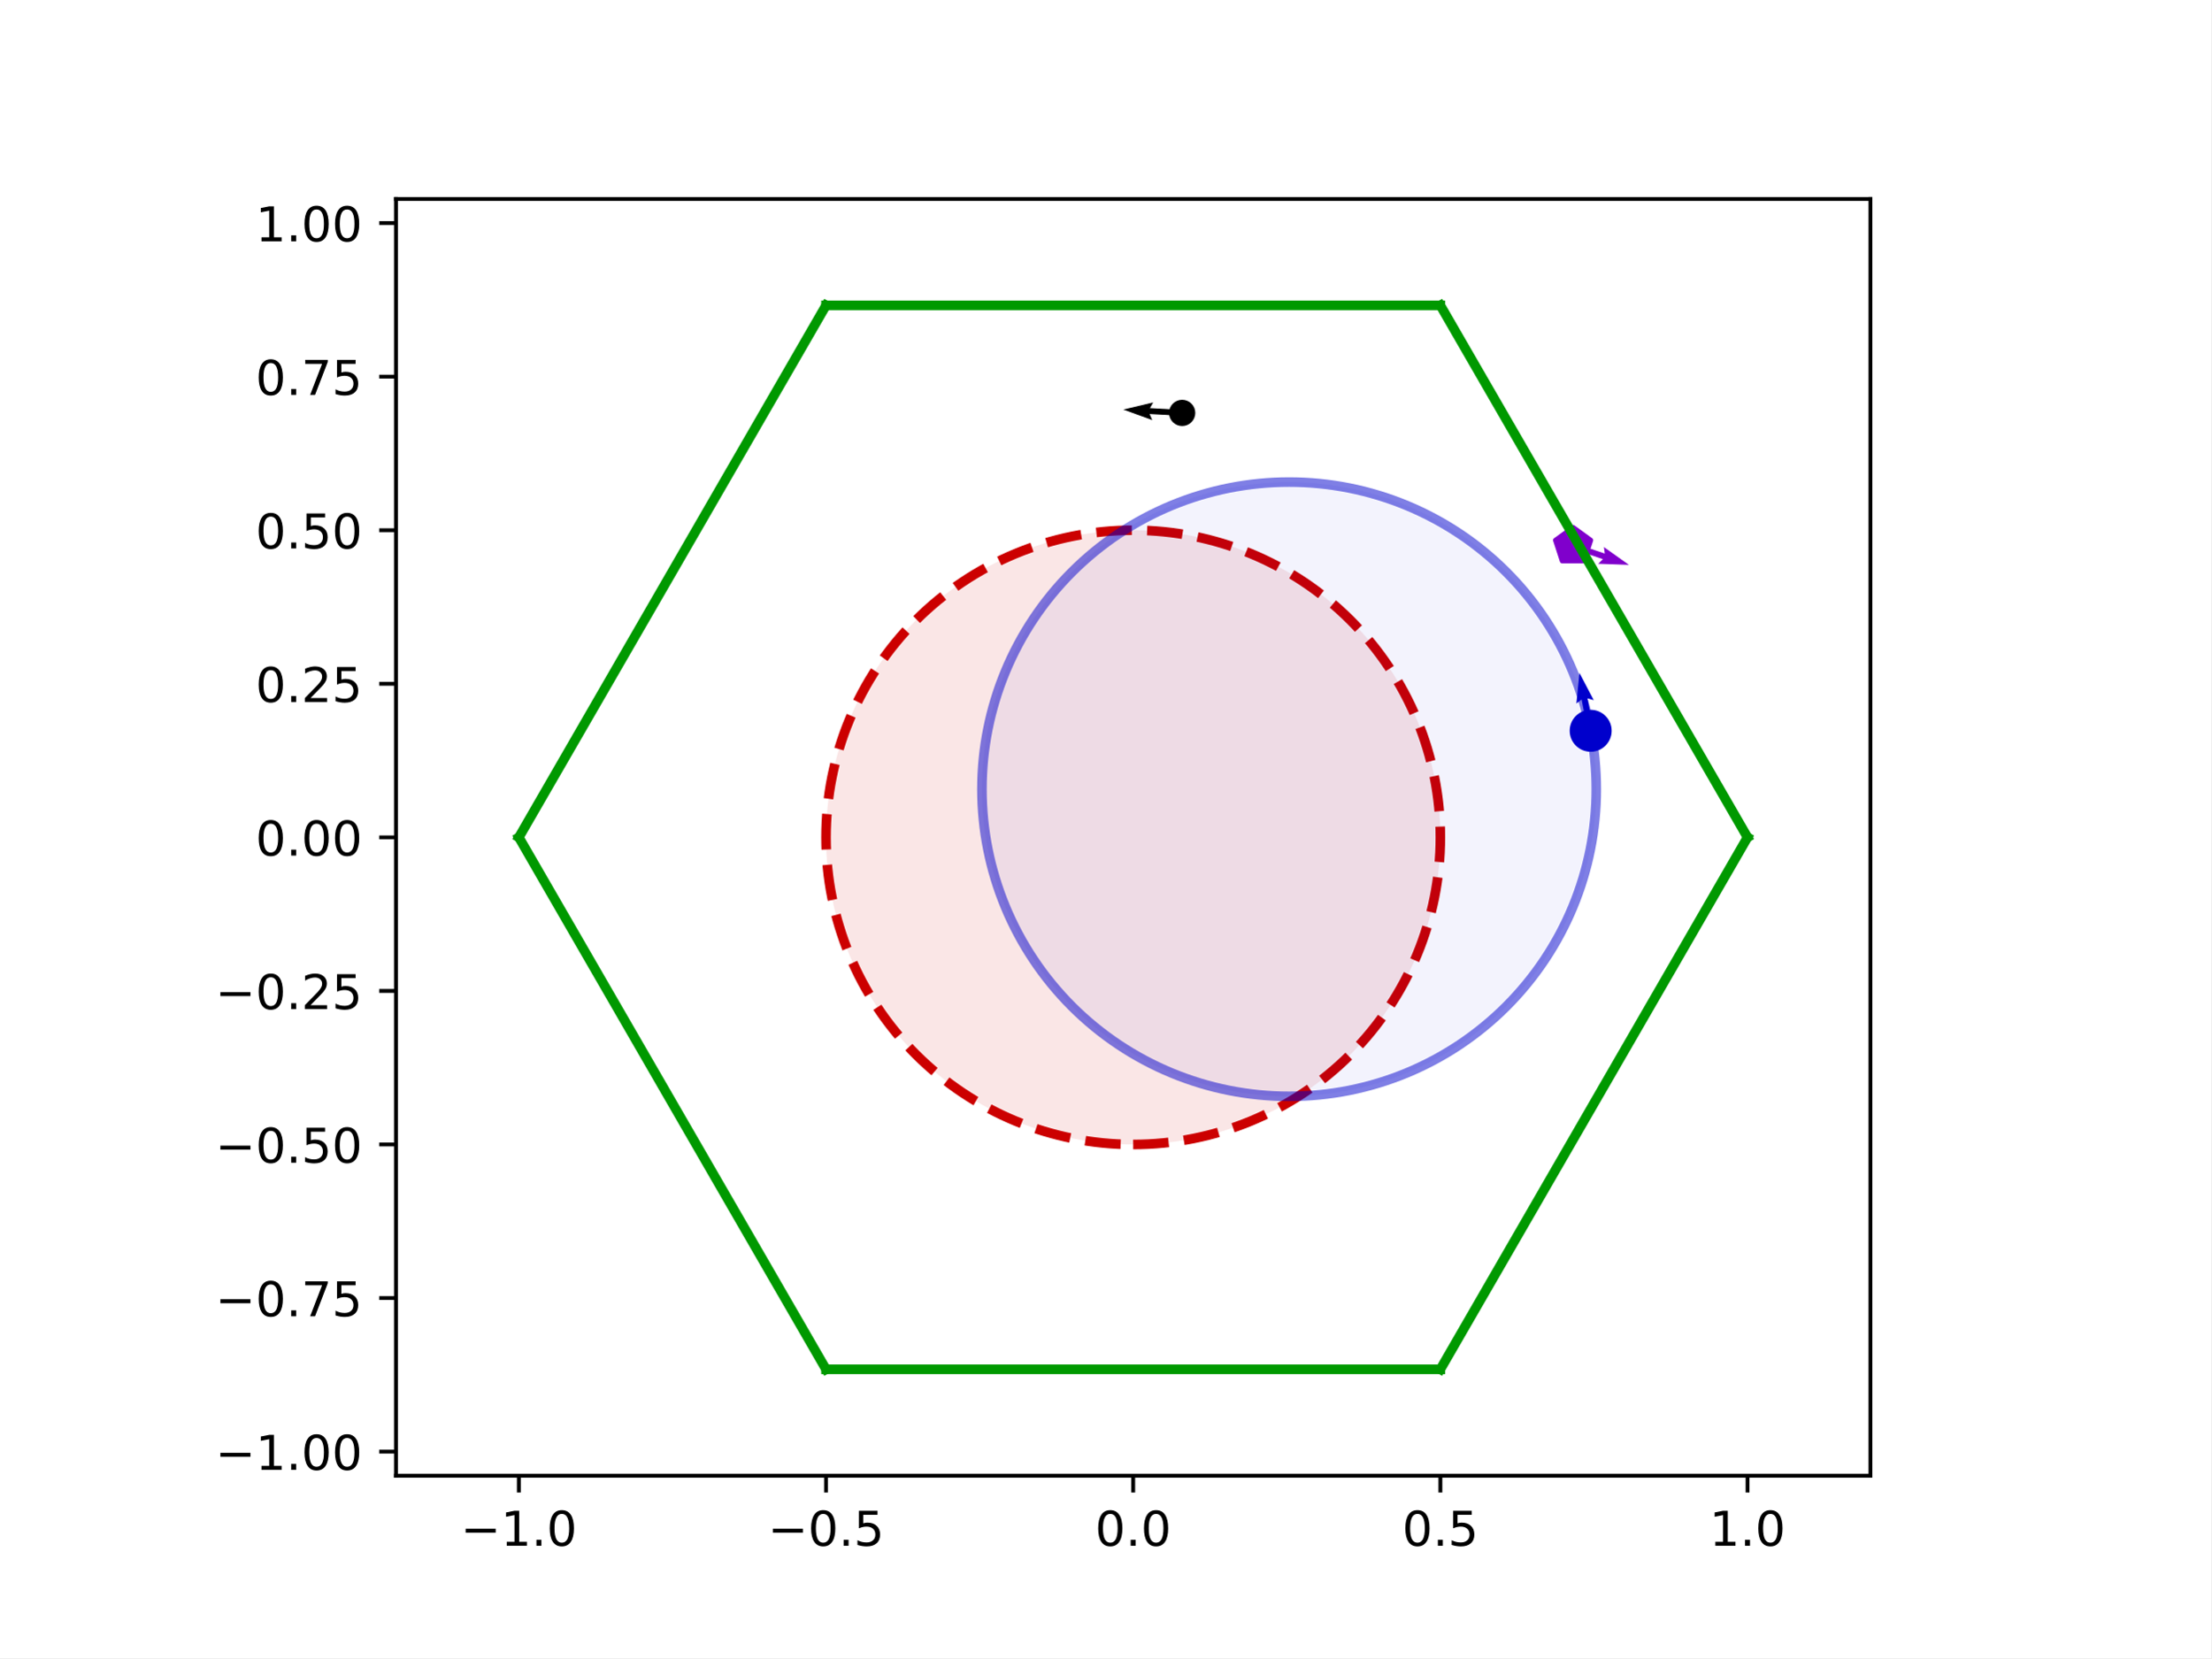
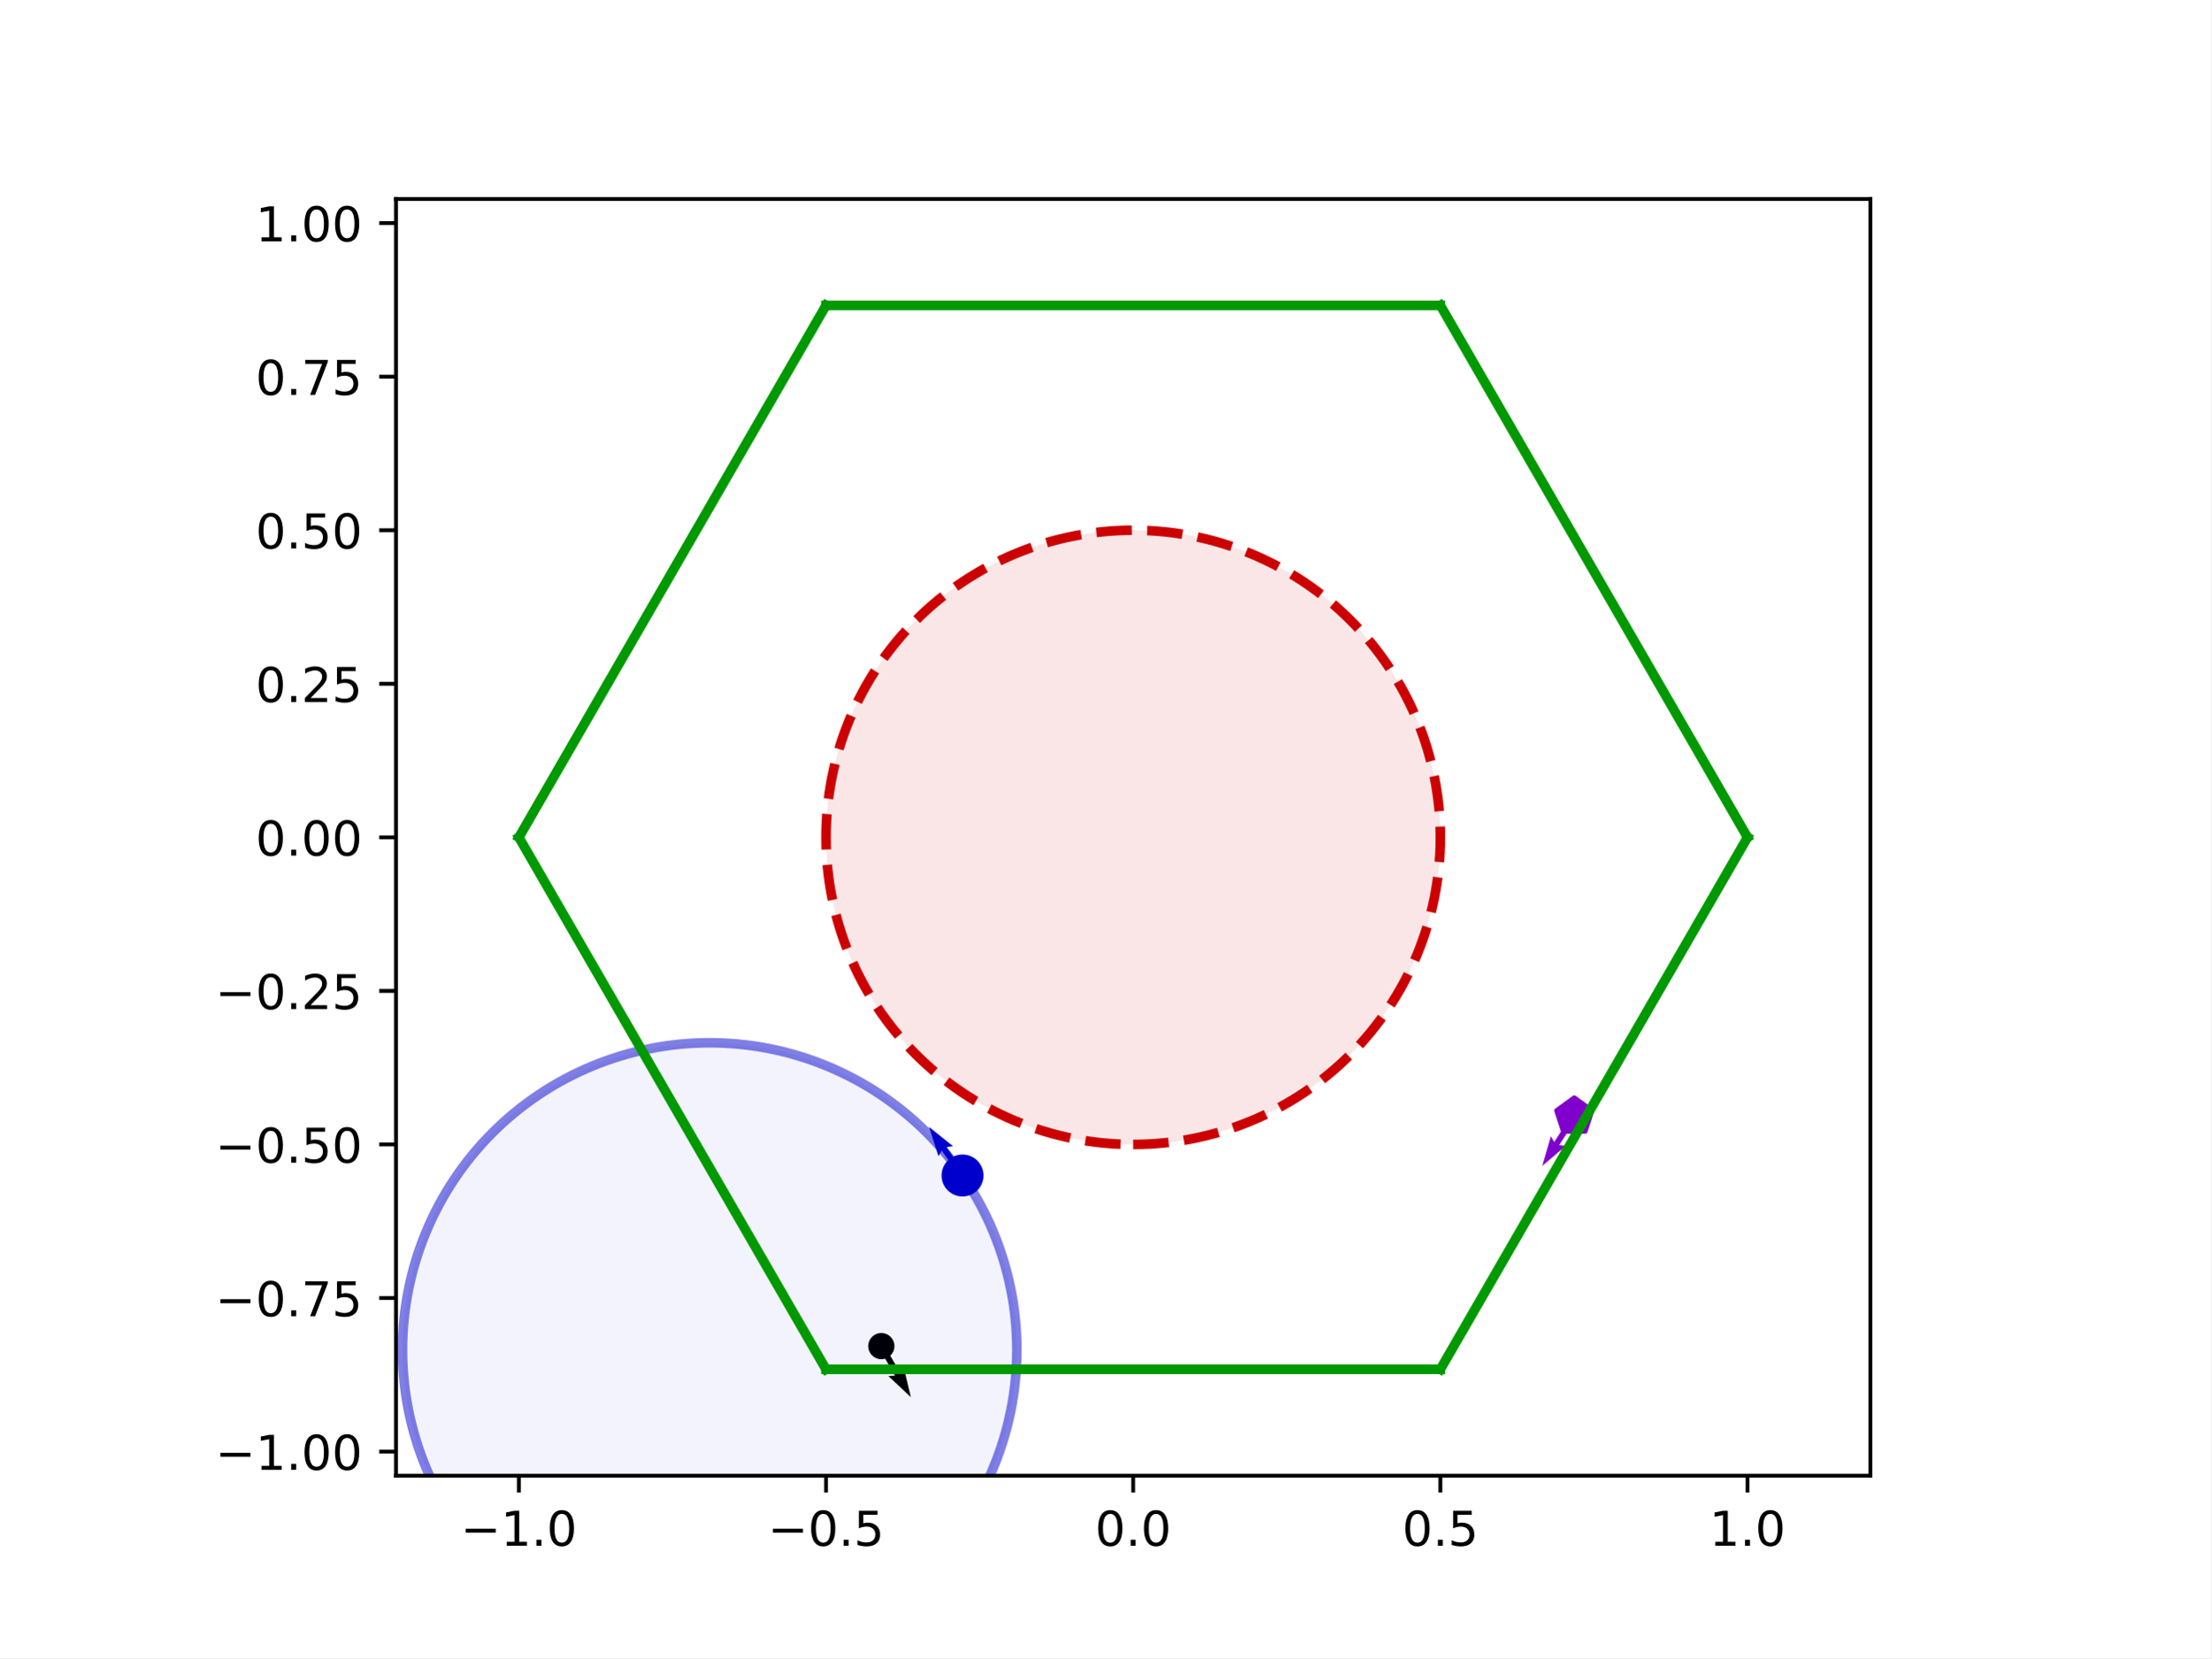
<svg xmlns="http://www.w3.org/2000/svg" xmlns:xlink="http://www.w3.org/1999/xlink" height="345.6pt" version="1.1" viewBox="0 0 460.8 345.6" width="460.8pt">
  <defs>
    <style type="text/css">
*{stroke-linecap:butt;stroke-linejoin:round;}
  </style>
  </defs>
  <g id="figure_1">
    <g id="patch_1">
      <path d="M 0 345.6  L 460.8 345.6  L 460.8 0  L 0 0  z " style="fill:#ffffff;" />
    </g>
    <g id="axes_1">
      <g id="patch_2">
        <path d="M 82.52 307.584  L 389.8 307.584  L 389.8 41.472  L 82.52 41.472  z " style="fill:#ffffff;" />
      </g>
      <g id="PathCollection_1">
        <defs>
-           <path d="M 0 2.236  C 0.593 2.236 1.162 2 1.581 1.581  C 2 1.162 2.236 0.593 2.236 0  C 2.236 -0.593 2 -1.162 1.581 -1.581  C 1.162 -2 0.593 -2.236 0 -2.236  C -0.593 -2.236 -1.162 -2 -1.581 -1.581  C -2 -1.162 -2.236 -0.593 -2.236 0  C -2.236 0.593 -2 1.162 -1.581 1.581  C -1.162 2 -0.593 2.236 0 2.236  z " id="mf25fc78f66" style="stroke:#000000;" />
+           <path d="M 0 2.236  C 0.593 2.236 1.162 2 1.581 1.581  C 2 1.162 2.236 0.593 2.236 0  C 2.236 -0.593 2 -1.162 1.581 -1.581  C 1.162 -2 0.593 -2.236 0 -2.236  C -0.593 -2.236 -1.162 -2 -1.581 -1.581  C -2 -1.162 -2.236 -0.593 -2.236 0  C -2.236 0.593 -2 1.162 -1.581 1.581  C -1.162 2 -0.593 2.236 0 2.236  z " id="mf3911a430a" style="stroke:#000000;" />
        </defs>
-         <g clip-path="url(#pb7e7d927c3)">
-           <use style="stroke:#000000;" x="246.365" xlink:href="#mf25fc78f66" y="86.061" />
+         <g clip-path="url(#p9e9dbf2d06)">
+           <use style="stroke:#000000;" x="183.67" xlink:href="#mf3911a430a" y="280.571" />
        </g>
      </g>
      <g id="Quiver_1">
-         <path clip-path="url(#pb7e7d927c3)" d="M 246.33 86.674  L 239.581 86.29  L 240.125 87.552  L 234.094 85.362  L 240.334 83.871  L 239.651 85.063  L 246.4 85.447  L 246.33 86.674  " />
+         <path clip-path="url(#p9e9dbf2d06)" d="M 184.202 280.263  L 187.582 286.118  L 188.339 284.971  L 189.816 291.215  L 185.146 286.815  L 186.518 286.732  L 183.137 280.878  L 184.202 280.263  " />
      </g>
      <g id="PathCollection_2">
        <defs>
-           <path d="M 0 -3.873  L -3.683 -1.197  L -2.276 3.133  L 2.276 3.133  L 3.683 -1.197  z " id="m631100e25f" style="stroke:#8000cc;" />
+           <path d="M 0 -3.873  L -3.683 -1.197  L -2.276 3.133  L 2.276 3.133  L 3.683 -1.197  z " id="m4ff3ea3946" style="stroke:#8000cc;" />
        </defs>
-         <g clip-path="url(#pb7e7d927c3)">
-           <use style="fill:#8000cc;stroke:#8000cc;" x="327.842" xlink:href="#m631100e25f" y="113.79" />
+         <g clip-path="url(#p9e9dbf2d06)">
+           <use style="fill:#8000cc;stroke:#8000cc;" x="328.09" xlink:href="#m4ff3ea3946" y="232.679" />
        </g>
      </g>
      <g id="Quiver_2">
-         <path clip-path="url(#pb7e7d927c3)" d="M 328.039 113.208  L 334.442 115.376  L 334.254 114.015  L 339.483 117.733  L 333.071 117.508  L 334.048 116.541  L 327.645 114.372  L 328.039 113.208  " style="fill:#8000cc;" />
+         <path clip-path="url(#p9e9dbf2d06)" d="M 328.606 233.012  L 324.938 238.691  L 326.304 238.841  L 321.421 243.004  L 323.207 236.841  L 323.906 238.024  L 327.573 232.345  L 328.606 233.012  " style="fill:#8000cc;" />
      </g>
      <g id="PathCollection_3">
        <defs>
-           <path d="M 0 3.873  C 1.027 3.873 2.012 3.465 2.739 2.739  C 3.465 2.012 3.873 1.027 3.873 0  C 3.873 -1.027 3.465 -2.012 2.739 -2.739  C 2.012 -3.465 1.027 -3.873 0 -3.873  C -1.027 -3.873 -2.012 -3.465 -2.739 -2.739  C -3.465 -2.012 -3.873 -1.027 -3.873 0  C -3.873 1.027 -3.465 2.012 -2.739 2.739  C -2.012 3.465 -1.027 3.873 0 3.873  z " id="m5ec223eab9" style="stroke:#0000cc;" />
+           <path d="M 0 3.873  C 1.027 3.873 2.012 3.465 2.739 2.739  C 3.465 2.012 3.873 1.027 3.873 0  C 3.873 -1.027 3.465 -2.012 2.739 -2.739  C 2.012 -3.465 1.027 -3.873 0 -3.873  C -1.027 -3.873 -2.012 -3.465 -2.739 -2.739  C -3.465 -2.012 -3.873 -1.027 -3.873 0  C -3.873 1.027 -3.465 2.012 -2.739 2.739  C -2.012 3.465 -1.027 3.873 0 3.873  z " id="mcf1e55e954" style="stroke:#0000cc;" />
        </defs>
-         <g clip-path="url(#pb7e7d927c3)">
-           <use style="fill:#0000cc;stroke:#0000cc;" x="331.502" xlink:href="#m5ec223eab9" y="152.314" />
+         <g clip-path="url(#p9e9dbf2d06)">
+           <use style="fill:#0000cc;stroke:#0000cc;" x="200.592" xlink:href="#mcf1e55e954" y="245.013" />
        </g>
      </g>
      <g id="Quiver_3">
-         <path clip-path="url(#pb7e7d927c3)" d="M 330.898 152.431  L 329.612 145.794  L 328.522 146.631  L 329.163 140.247  L 332.142 145.93  L 330.819 145.56  L 332.105 152.197  L 330.898 152.431  " style="fill:#0000cc;" />
+         <path clip-path="url(#p9e9dbf2d06)" d="M 200.086 245.362  L 196.247 239.798  L 195.584 241.002  L 193.612 234.896  L 198.619 238.908  L 197.259 239.1  L 201.098 244.664  L 200.086 245.362  " style="fill:#0000cc;" />
      </g>
      <g id="patch_3">
-         <path clip-path="url(#pb7e7d927c3)" d="M 236.16 238.545  C 253.137 238.545 269.422 231.799 281.427 219.795  C 293.431 207.79 300.177 191.505 300.177 174.528  C 300.177 157.551 293.431 141.266 281.427 129.261  C 269.422 117.257 253.137 110.511 236.16 110.511  C 219.183 110.511 202.898 117.257 190.893 129.261  C 178.889 141.266 172.143 157.551 172.143 174.528  C 172.143 191.505 178.889 207.79 190.893 219.795  C 202.898 231.799 219.183 238.545 236.16 238.545  z " style="fill:#cc0000;fill-opacity:0.1;stroke:#cc0000;stroke-dasharray:7.4,3.2;stroke-dashoffset:0;stroke-linejoin:miter;stroke-width:2;" />
+         <path clip-path="url(#p9e9dbf2d06)" d="M 236.16 238.545  C 253.137 238.545 269.422 231.799 281.427 219.795  C 293.431 207.79 300.177 191.505 300.177 174.528  C 300.177 157.551 293.431 141.266 281.427 129.261  C 269.422 117.257 253.137 110.511 236.16 110.511  C 219.183 110.511 202.898 117.257 190.893 129.261  C 178.889 141.266 172.143 157.551 172.143 174.528  C 172.143 191.505 178.889 207.79 190.893 219.795  C 202.898 231.799 219.183 238.545 236.16 238.545  z " style="fill:#cc0000;fill-opacity:0.1;stroke:#cc0000;stroke-dasharray:7.4,3.2;stroke-dashoffset:0;stroke-linejoin:miter;stroke-width:2;" />
      </g>
      <g id="patch_4">
-         <path clip-path="url(#pb7e7d927c3)" d="M 268.655 228.511  C 285.632 228.511 301.916 221.766 313.921 209.761  C 325.926 197.756 332.671 181.472 332.671 164.495  C 332.671 147.517 325.926 131.233 313.921 119.228  C 301.916 107.223 285.632 100.478 268.655 100.478  C 251.677 100.478 235.393 107.223 223.388 119.228  C 211.383 131.233 204.638 147.517 204.638 164.495  C 204.638 181.472 211.383 197.756 223.388 209.761  C 235.393 221.766 251.677 228.511 268.655 228.511  z " style="fill:#0000cc;fill-opacity:0.05;stroke:#0000cc;stroke-linejoin:miter;stroke-opacity:0.5;stroke-width:2;" />
+         <path clip-path="url(#p9e9dbf2d06)" d="M 147.898 345.382  C 164.875 345.382 181.159 338.637 193.164 326.632  C 205.169 314.627 211.914 298.343 211.914 281.365  C 211.914 264.388 205.169 248.104 193.164 236.099  C 181.159 224.094 164.875 217.349 147.898 217.349  C 130.92 217.349 114.636 224.094 102.631 236.099  C 90.626 248.104 83.881 264.388 83.881 281.365  C 83.881 298.343 90.626 314.627 102.631 326.632  C 114.636 338.637 130.92 345.382 147.898 345.382  z " style="fill:#0000cc;fill-opacity:0.05;stroke:#0000cc;stroke-linejoin:miter;stroke-opacity:0.5;stroke-width:2;" />
      </g>
      <g id="matplotlib.axis_1">
        <g id="xtick_1">
          <g id="line2d_1">
            <defs>
-               <path d="M 0 0  L 0 3.5  " id="ma9d716907c" style="stroke:#000000;stroke-width:0.8;" />
-             </defs>
-             <g>
-               <use style="stroke:#000000;stroke-width:0.8;" x="108.127" xlink:href="#ma9d716907c" y="307.584" />
+               <path d="M 0 0  L 0 3.5  " id="mc79210265a" style="stroke:#000000;stroke-width:0.8;" />
+             </defs>
+             <g>
+               <use style="stroke:#000000;stroke-width:0.8;" x="108.127" xlink:href="#mc79210265a" y="307.584" />
            </g>
          </g>
          <g id="text_1">
            <defs>
              <path d="M 10.594 35.5  L 73.188 35.5  L 73.188 27.203  L 10.594 27.203  z " id="DejaVuSans-8722" />
              <path d="M 12.406 8.297  L 28.516 8.297  L 28.516 63.922  L 10.984 60.406  L 10.984 69.391  L 28.422 72.906  L 38.281 72.906  L 38.281 8.297  L 54.391 8.297  L 54.391 0  L 12.406 0  z " id="DejaVuSans-49" />
              <path d="M 10.688 12.406  L 21 12.406  L 21 0  L 10.688 0  z " id="DejaVuSans-46" />
              <path d="M 31.781 66.406  Q 24.172 66.406 20.328 58.906  Q 16.5 51.422 16.5 36.375  Q 16.5 21.391 20.328 13.891  Q 24.172 6.391 31.781 6.391  Q 39.453 6.391 43.281 13.891  Q 47.125 21.391 47.125 36.375  Q 47.125 51.422 43.281 58.906  Q 39.453 66.406 31.781 66.406  z M 31.781 74.219  Q 44.047 74.219 50.516 64.516  Q 56.984 54.828 56.984 36.375  Q 56.984 17.969 50.516 8.266  Q 44.047 -1.422 31.781 -1.422  Q 19.531 -1.422 13.062 8.266  Q 6.594 17.969 6.594 36.375  Q 6.594 54.828 13.062 64.516  Q 19.531 74.219 31.781 74.219  z " id="DejaVuSans-48" />
            </defs>
            <g transform="translate(95.9854 322.1824)scale(0.1 -0.1)">
              <use xlink:href="#DejaVuSans-8722" />
              <use x="83.789" xlink:href="#DejaVuSans-49" />
              <use x="147.412" xlink:href="#DejaVuSans-46" />
              <use x="179.199" xlink:href="#DejaVuSans-48" />
            </g>
          </g>
        </g>
        <g id="xtick_2">
          <g id="line2d_2">
            <g>
-               <use style="stroke:#000000;stroke-width:0.8;" x="172.143" xlink:href="#ma9d716907c" y="307.584" />
+               <use style="stroke:#000000;stroke-width:0.8;" x="172.143" xlink:href="#mc79210265a" y="307.584" />
            </g>
          </g>
          <g id="text_2">
            <defs>
              <path d="M 10.797 72.906  L 49.516 72.906  L 49.516 64.594  L 19.828 64.594  L 19.828 46.734  Q 21.969 47.469 24.109 47.828  Q 26.266 48.188 28.422 48.188  Q 40.625 48.188 47.75 41.5  Q 54.891 34.812 54.891 23.391  Q 54.891 11.625 47.562 5.094  Q 40.234 -1.422 26.906 -1.422  Q 22.312 -1.422 17.547 -0.641  Q 12.797 0.141 7.719 1.703  L 7.719 11.625  Q 12.109 9.234 16.797 8.062  Q 21.484 6.891 26.703 6.891  Q 35.156 6.891 40.078 11.328  Q 45.016 15.766 45.016 23.391  Q 45.016 31 40.078 35.438  Q 35.156 39.891 26.703 39.891  Q 22.75 39.891 18.812 39.016  Q 14.891 38.141 10.797 36.281  z " id="DejaVuSans-53" />
            </defs>
            <g transform="translate(160.002 322.1824)scale(0.1 -0.1)">
              <use xlink:href="#DejaVuSans-8722" />
              <use x="83.789" xlink:href="#DejaVuSans-48" />
              <use x="147.412" xlink:href="#DejaVuSans-46" />
              <use x="179.199" xlink:href="#DejaVuSans-53" />
            </g>
          </g>
        </g>
        <g id="xtick_3">
          <g id="line2d_3">
            <g>
-               <use style="stroke:#000000;stroke-width:0.8;" x="236.16" xlink:href="#ma9d716907c" y="307.584" />
+               <use style="stroke:#000000;stroke-width:0.8;" x="236.16" xlink:href="#mc79210265a" y="307.584" />
            </g>
          </g>
          <g id="text_3">
            <g transform="translate(228.2084 322.1824)scale(0.1 -0.1)">
              <use xlink:href="#DejaVuSans-48" />
              <use x="63.623" xlink:href="#DejaVuSans-46" />
              <use x="95.41" xlink:href="#DejaVuSans-48" />
            </g>
          </g>
        </g>
        <g id="xtick_4">
          <g id="line2d_4">
            <g>
-               <use style="stroke:#000000;stroke-width:0.8;" x="300.177" xlink:href="#ma9d716907c" y="307.584" />
+               <use style="stroke:#000000;stroke-width:0.8;" x="300.177" xlink:href="#mc79210265a" y="307.584" />
            </g>
          </g>
          <g id="text_4">
            <g transform="translate(292.225 322.1824)scale(0.1 -0.1)">
              <use xlink:href="#DejaVuSans-48" />
              <use x="63.623" xlink:href="#DejaVuSans-46" />
              <use x="95.41" xlink:href="#DejaVuSans-53" />
            </g>
          </g>
        </g>
        <g id="xtick_5">
          <g id="line2d_5">
            <g>
-               <use style="stroke:#000000;stroke-width:0.8;" x="364.193" xlink:href="#ma9d716907c" y="307.584" />
+               <use style="stroke:#000000;stroke-width:0.8;" x="364.193" xlink:href="#mc79210265a" y="307.584" />
            </g>
          </g>
          <g id="text_5">
            <g transform="translate(356.2416 322.1824)scale(0.1 -0.1)">
              <use xlink:href="#DejaVuSans-49" />
              <use x="63.623" xlink:href="#DejaVuSans-46" />
              <use x="95.41" xlink:href="#DejaVuSans-48" />
            </g>
          </g>
        </g>
      </g>
      <g id="matplotlib.axis_2">
        <g id="ytick_1">
          <g id="line2d_6">
            <defs>
-               <path d="M 0 0  L -3.5 0  " id="mb548c1281a" style="stroke:#000000;stroke-width:0.8;" />
-             </defs>
-             <g>
-               <use style="stroke:#000000;stroke-width:0.8;" x="82.52" xlink:href="#mb548c1281a" y="302.561" />
+               <path d="M 0 0  L -3.5 0  " id="m185e04be51" style="stroke:#000000;stroke-width:0.8;" />
+             </defs>
+             <g>
+               <use style="stroke:#000000;stroke-width:0.8;" x="82.52" xlink:href="#m185e04be51" y="302.561" />
            </g>
          </g>
          <g id="text_6">
            <g transform="translate(44.87485 306.3604)scale(0.1 -0.1)">
              <use xlink:href="#DejaVuSans-8722" />
              <use x="83.789" xlink:href="#DejaVuSans-49" />
              <use x="147.412" xlink:href="#DejaVuSans-46" />
              <use x="179.199" xlink:href="#DejaVuSans-48" />
              <use x="242.822" xlink:href="#DejaVuSans-48" />
            </g>
          </g>
        </g>
        <g id="ytick_2">
          <g id="line2d_7">
            <g>
-               <use style="stroke:#000000;stroke-width:0.8;" x="82.52" xlink:href="#mb548c1281a" y="270.553" />
+               <use style="stroke:#000000;stroke-width:0.8;" x="82.52" xlink:href="#m185e04be51" y="270.553" />
            </g>
          </g>
          <g id="text_7">
            <defs>
              <path d="M 8.203 72.906  L 55.078 72.906  L 55.078 68.703  L 28.609 0  L 18.312 0  L 43.219 64.594  L 8.203 64.594  z " id="DejaVuSans-55" />
            </defs>
            <g transform="translate(44.87485 274.3521)scale(0.1 -0.1)">
              <use xlink:href="#DejaVuSans-8722" />
              <use x="83.789" xlink:href="#DejaVuSans-48" />
              <use x="147.412" xlink:href="#DejaVuSans-46" />
              <use x="179.199" xlink:href="#DejaVuSans-55" />
              <use x="242.822" xlink:href="#DejaVuSans-53" />
            </g>
          </g>
        </g>
        <g id="ytick_3">
          <g id="line2d_8">
            <g>
-               <use style="stroke:#000000;stroke-width:0.8;" x="82.52" xlink:href="#mb548c1281a" y="238.545" />
+               <use style="stroke:#000000;stroke-width:0.8;" x="82.52" xlink:href="#m185e04be51" y="238.545" />
            </g>
          </g>
          <g id="text_8">
            <g transform="translate(44.87485 242.3438)scale(0.1 -0.1)">
              <use xlink:href="#DejaVuSans-8722" />
              <use x="83.789" xlink:href="#DejaVuSans-48" />
              <use x="147.412" xlink:href="#DejaVuSans-46" />
              <use x="179.199" xlink:href="#DejaVuSans-53" />
              <use x="242.822" xlink:href="#DejaVuSans-48" />
            </g>
          </g>
        </g>
        <g id="ytick_4">
          <g id="line2d_9">
            <g>
-               <use style="stroke:#000000;stroke-width:0.8;" x="82.52" xlink:href="#mb548c1281a" y="206.536" />
+               <use style="stroke:#000000;stroke-width:0.8;" x="82.52" xlink:href="#m185e04be51" y="206.536" />
            </g>
          </g>
          <g id="text_9">
            <defs>
              <path d="M 19.188 8.297  L 53.609 8.297  L 53.609 0  L 7.328 0  L 7.328 8.297  Q 12.938 14.109 22.625 23.891  Q 32.328 33.688 34.812 36.531  Q 39.547 41.844 41.422 45.531  Q 43.312 49.219 43.312 52.781  Q 43.312 58.594 39.234 62.25  Q 35.156 65.922 28.609 65.922  Q 23.969 65.922 18.812 64.312  Q 13.672 62.703 7.812 59.422  L 7.812 69.391  Q 13.766 71.781 18.938 73  Q 24.125 74.219 28.422 74.219  Q 39.75 74.219 46.484 68.547  Q 53.219 62.891 53.219 53.422  Q 53.219 48.922 51.531 44.891  Q 49.859 40.875 45.406 35.406  Q 44.188 33.984 37.641 27.219  Q 31.109 20.453 19.188 8.297  z " id="DejaVuSans-50" />
            </defs>
            <g transform="translate(44.87485 210.3355)scale(0.1 -0.1)">
              <use xlink:href="#DejaVuSans-8722" />
              <use x="83.789" xlink:href="#DejaVuSans-48" />
              <use x="147.412" xlink:href="#DejaVuSans-46" />
              <use x="179.199" xlink:href="#DejaVuSans-50" />
              <use x="242.822" xlink:href="#DejaVuSans-53" />
            </g>
          </g>
        </g>
        <g id="ytick_5">
          <g id="line2d_10">
            <g>
-               <use style="stroke:#000000;stroke-width:0.8;" x="82.52" xlink:href="#mb548c1281a" y="174.528" />
+               <use style="stroke:#000000;stroke-width:0.8;" x="82.52" xlink:href="#m185e04be51" y="174.528" />
            </g>
          </g>
          <g id="text_10">
            <g transform="translate(53.25454 178.3272)scale(0.1 -0.1)">
              <use xlink:href="#DejaVuSans-48" />
              <use x="63.623" xlink:href="#DejaVuSans-46" />
              <use x="95.41" xlink:href="#DejaVuSans-48" />
              <use x="159.033" xlink:href="#DejaVuSans-48" />
            </g>
          </g>
        </g>
        <g id="ytick_6">
          <g id="line2d_11">
            <g>
-               <use style="stroke:#000000;stroke-width:0.8;" x="82.52" xlink:href="#mb548c1281a" y="142.52" />
+               <use style="stroke:#000000;stroke-width:0.8;" x="82.52" xlink:href="#m185e04be51" y="142.52" />
            </g>
          </g>
          <g id="text_11">
            <g transform="translate(53.25454 146.3189)scale(0.1 -0.1)">
              <use xlink:href="#DejaVuSans-48" />
              <use x="63.623" xlink:href="#DejaVuSans-46" />
              <use x="95.41" xlink:href="#DejaVuSans-50" />
              <use x="159.033" xlink:href="#DejaVuSans-53" />
            </g>
          </g>
        </g>
        <g id="ytick_7">
          <g id="line2d_12">
            <g>
-               <use style="stroke:#000000;stroke-width:0.8;" x="82.52" xlink:href="#mb548c1281a" y="110.511" />
+               <use style="stroke:#000000;stroke-width:0.8;" x="82.52" xlink:href="#m185e04be51" y="110.511" />
            </g>
          </g>
          <g id="text_12">
            <g transform="translate(53.25454 114.3106)scale(0.1 -0.1)">
              <use xlink:href="#DejaVuSans-48" />
              <use x="63.623" xlink:href="#DejaVuSans-46" />
              <use x="95.41" xlink:href="#DejaVuSans-53" />
              <use x="159.033" xlink:href="#DejaVuSans-48" />
            </g>
          </g>
        </g>
        <g id="ytick_8">
          <g id="line2d_13">
            <g>
-               <use style="stroke:#000000;stroke-width:0.8;" x="82.52" xlink:href="#mb548c1281a" y="78.503" />
+               <use style="stroke:#000000;stroke-width:0.8;" x="82.52" xlink:href="#m185e04be51" y="78.503" />
            </g>
          </g>
          <g id="text_13">
            <g transform="translate(53.25454 82.30232)scale(0.1 -0.1)">
              <use xlink:href="#DejaVuSans-48" />
              <use x="63.623" xlink:href="#DejaVuSans-46" />
              <use x="95.41" xlink:href="#DejaVuSans-55" />
              <use x="159.033" xlink:href="#DejaVuSans-53" />
            </g>
          </g>
        </g>
        <g id="ytick_9">
          <g id="line2d_14">
            <g>
-               <use style="stroke:#000000;stroke-width:0.8;" x="82.52" xlink:href="#mb548c1281a" y="46.495" />
+               <use style="stroke:#000000;stroke-width:0.8;" x="82.52" xlink:href="#m185e04be51" y="46.495" />
            </g>
          </g>
          <g id="text_14">
            <g transform="translate(53.25454 50.29402)scale(0.1 -0.1)">
              <use xlink:href="#DejaVuSans-49" />
              <use x="63.623" xlink:href="#DejaVuSans-46" />
              <use x="95.41" xlink:href="#DejaVuSans-48" />
              <use x="159.033" xlink:href="#DejaVuSans-48" />
            </g>
          </g>
        </g>
      </g>
      <g id="line2d_15">
-         <path clip-path="url(#pb7e7d927c3)" d="M 300.177 63.648  L 172.143 63.648  " style="fill:none;stroke:#009900;stroke-linecap:square;stroke-width:2;" />
+         <path clip-path="url(#p9e9dbf2d06)" d="M 300.177 63.648  L 172.143 63.648  " style="fill:none;stroke:#009900;stroke-linecap:square;stroke-width:2;" />
      </g>
      <g id="line2d_16">
-         <path clip-path="url(#pb7e7d927c3)" d="M 172.143 63.648  L 108.127 174.528  " style="fill:none;stroke:#009900;stroke-linecap:square;stroke-width:2;" />
+         <path clip-path="url(#p9e9dbf2d06)" d="M 172.143 63.648  L 108.127 174.528  " style="fill:none;stroke:#009900;stroke-linecap:square;stroke-width:2;" />
      </g>
      <g id="line2d_17">
-         <path clip-path="url(#pb7e7d927c3)" d="M 108.127 174.528  L 172.143 285.408  " style="fill:none;stroke:#009900;stroke-linecap:square;stroke-width:2;" />
+         <path clip-path="url(#p9e9dbf2d06)" d="M 108.127 174.528  L 172.143 285.408  " style="fill:none;stroke:#009900;stroke-linecap:square;stroke-width:2;" />
      </g>
      <g id="line2d_18">
-         <path clip-path="url(#pb7e7d927c3)" d="M 172.143 285.408  L 300.177 285.408  " style="fill:none;stroke:#009900;stroke-linecap:square;stroke-width:2;" />
+         <path clip-path="url(#p9e9dbf2d06)" d="M 172.143 285.408  L 300.177 285.408  " style="fill:none;stroke:#009900;stroke-linecap:square;stroke-width:2;" />
      </g>
      <g id="line2d_19">
-         <path clip-path="url(#pb7e7d927c3)" d="M 300.177 285.408  L 364.193 174.528  " style="fill:none;stroke:#009900;stroke-linecap:square;stroke-width:2;" />
+         <path clip-path="url(#p9e9dbf2d06)" d="M 300.177 285.408  L 364.193 174.528  " style="fill:none;stroke:#009900;stroke-linecap:square;stroke-width:2;" />
      </g>
      <g id="line2d_20">
-         <path clip-path="url(#pb7e7d927c3)" d="M 364.193 174.528  L 300.177 63.648  " style="fill:none;stroke:#009900;stroke-linecap:square;stroke-width:2;" />
+         <path clip-path="url(#p9e9dbf2d06)" d="M 364.193 174.528  L 300.177 63.648  " style="fill:none;stroke:#009900;stroke-linecap:square;stroke-width:2;" />
      </g>
      <g id="patch_5">
        <path d="M 82.52 307.584  L 82.52 41.472  " style="fill:none;stroke:#000000;stroke-linecap:square;stroke-linejoin:miter;stroke-width:0.8;" />
      </g>
      <g id="patch_6">
        <path d="M 389.8 307.584  L 389.8 41.472  " style="fill:none;stroke:#000000;stroke-linecap:square;stroke-linejoin:miter;stroke-width:0.8;" />
      </g>
      <g id="patch_7">
        <path d="M 82.52 307.584  L 389.8 307.584  " style="fill:none;stroke:#000000;stroke-linecap:square;stroke-linejoin:miter;stroke-width:0.8;" />
      </g>
      <g id="patch_8">
        <path d="M 82.52 41.472  L 389.8 41.472  " style="fill:none;stroke:#000000;stroke-linecap:square;stroke-linejoin:miter;stroke-width:0.8;" />
      </g>
    </g>
  </g>
  <defs>
-     <clipPath id="pb7e7d927c3">
+     <clipPath id="p9e9dbf2d06">
      <rect height="266.112" width="307.28" x="82.52" y="41.472" />
    </clipPath>
  </defs>
</svg>
